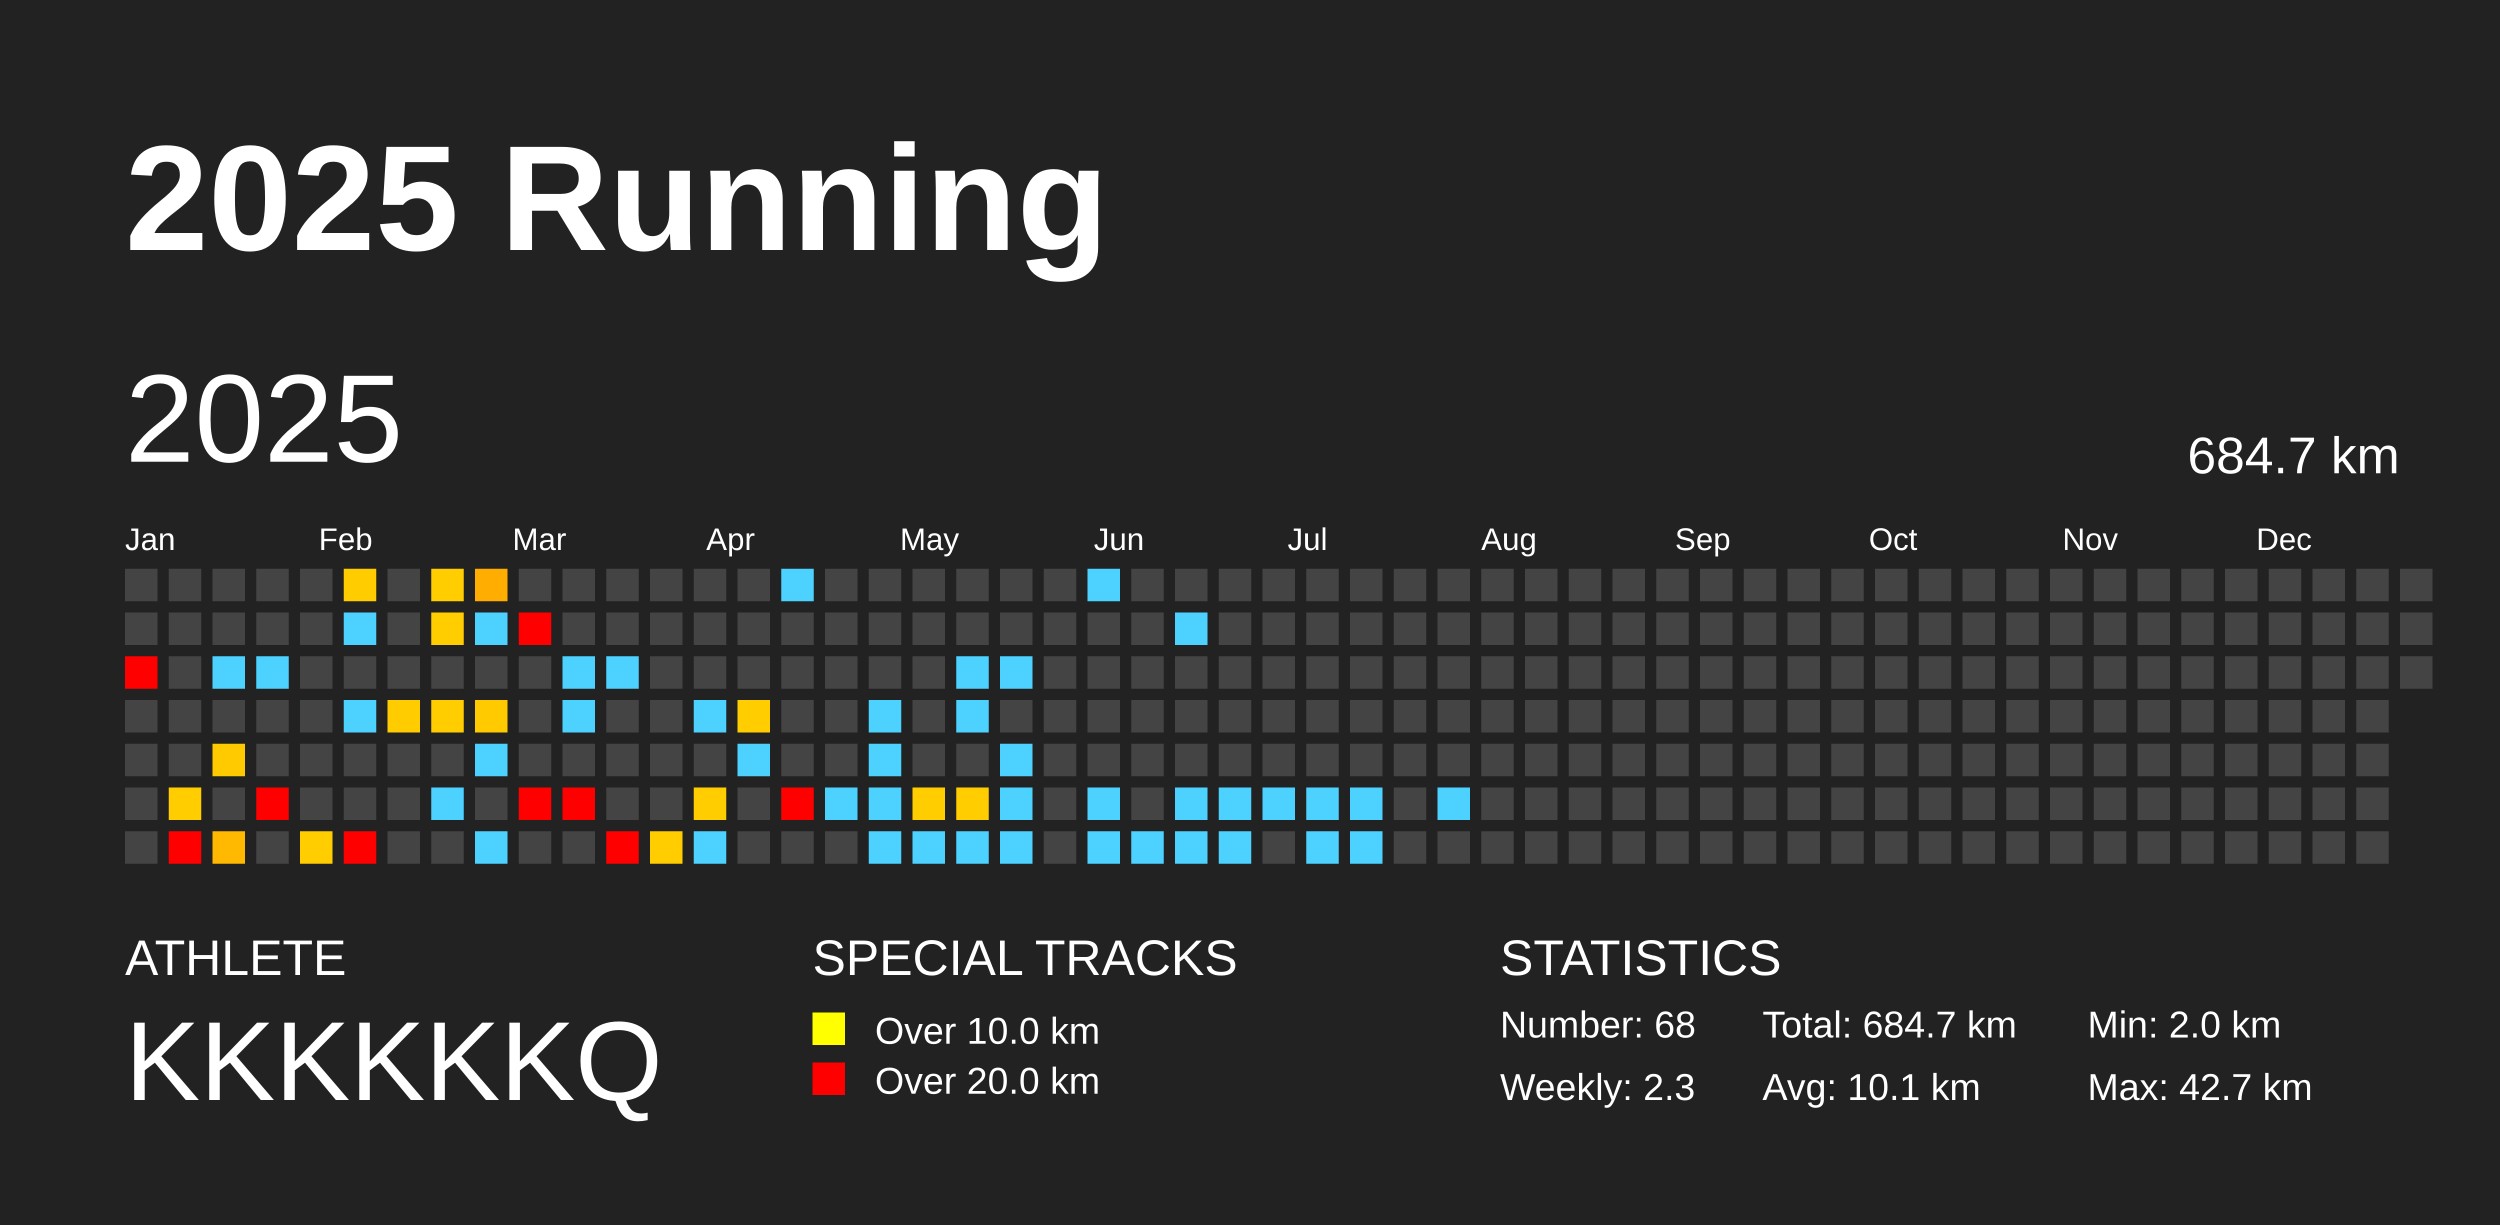
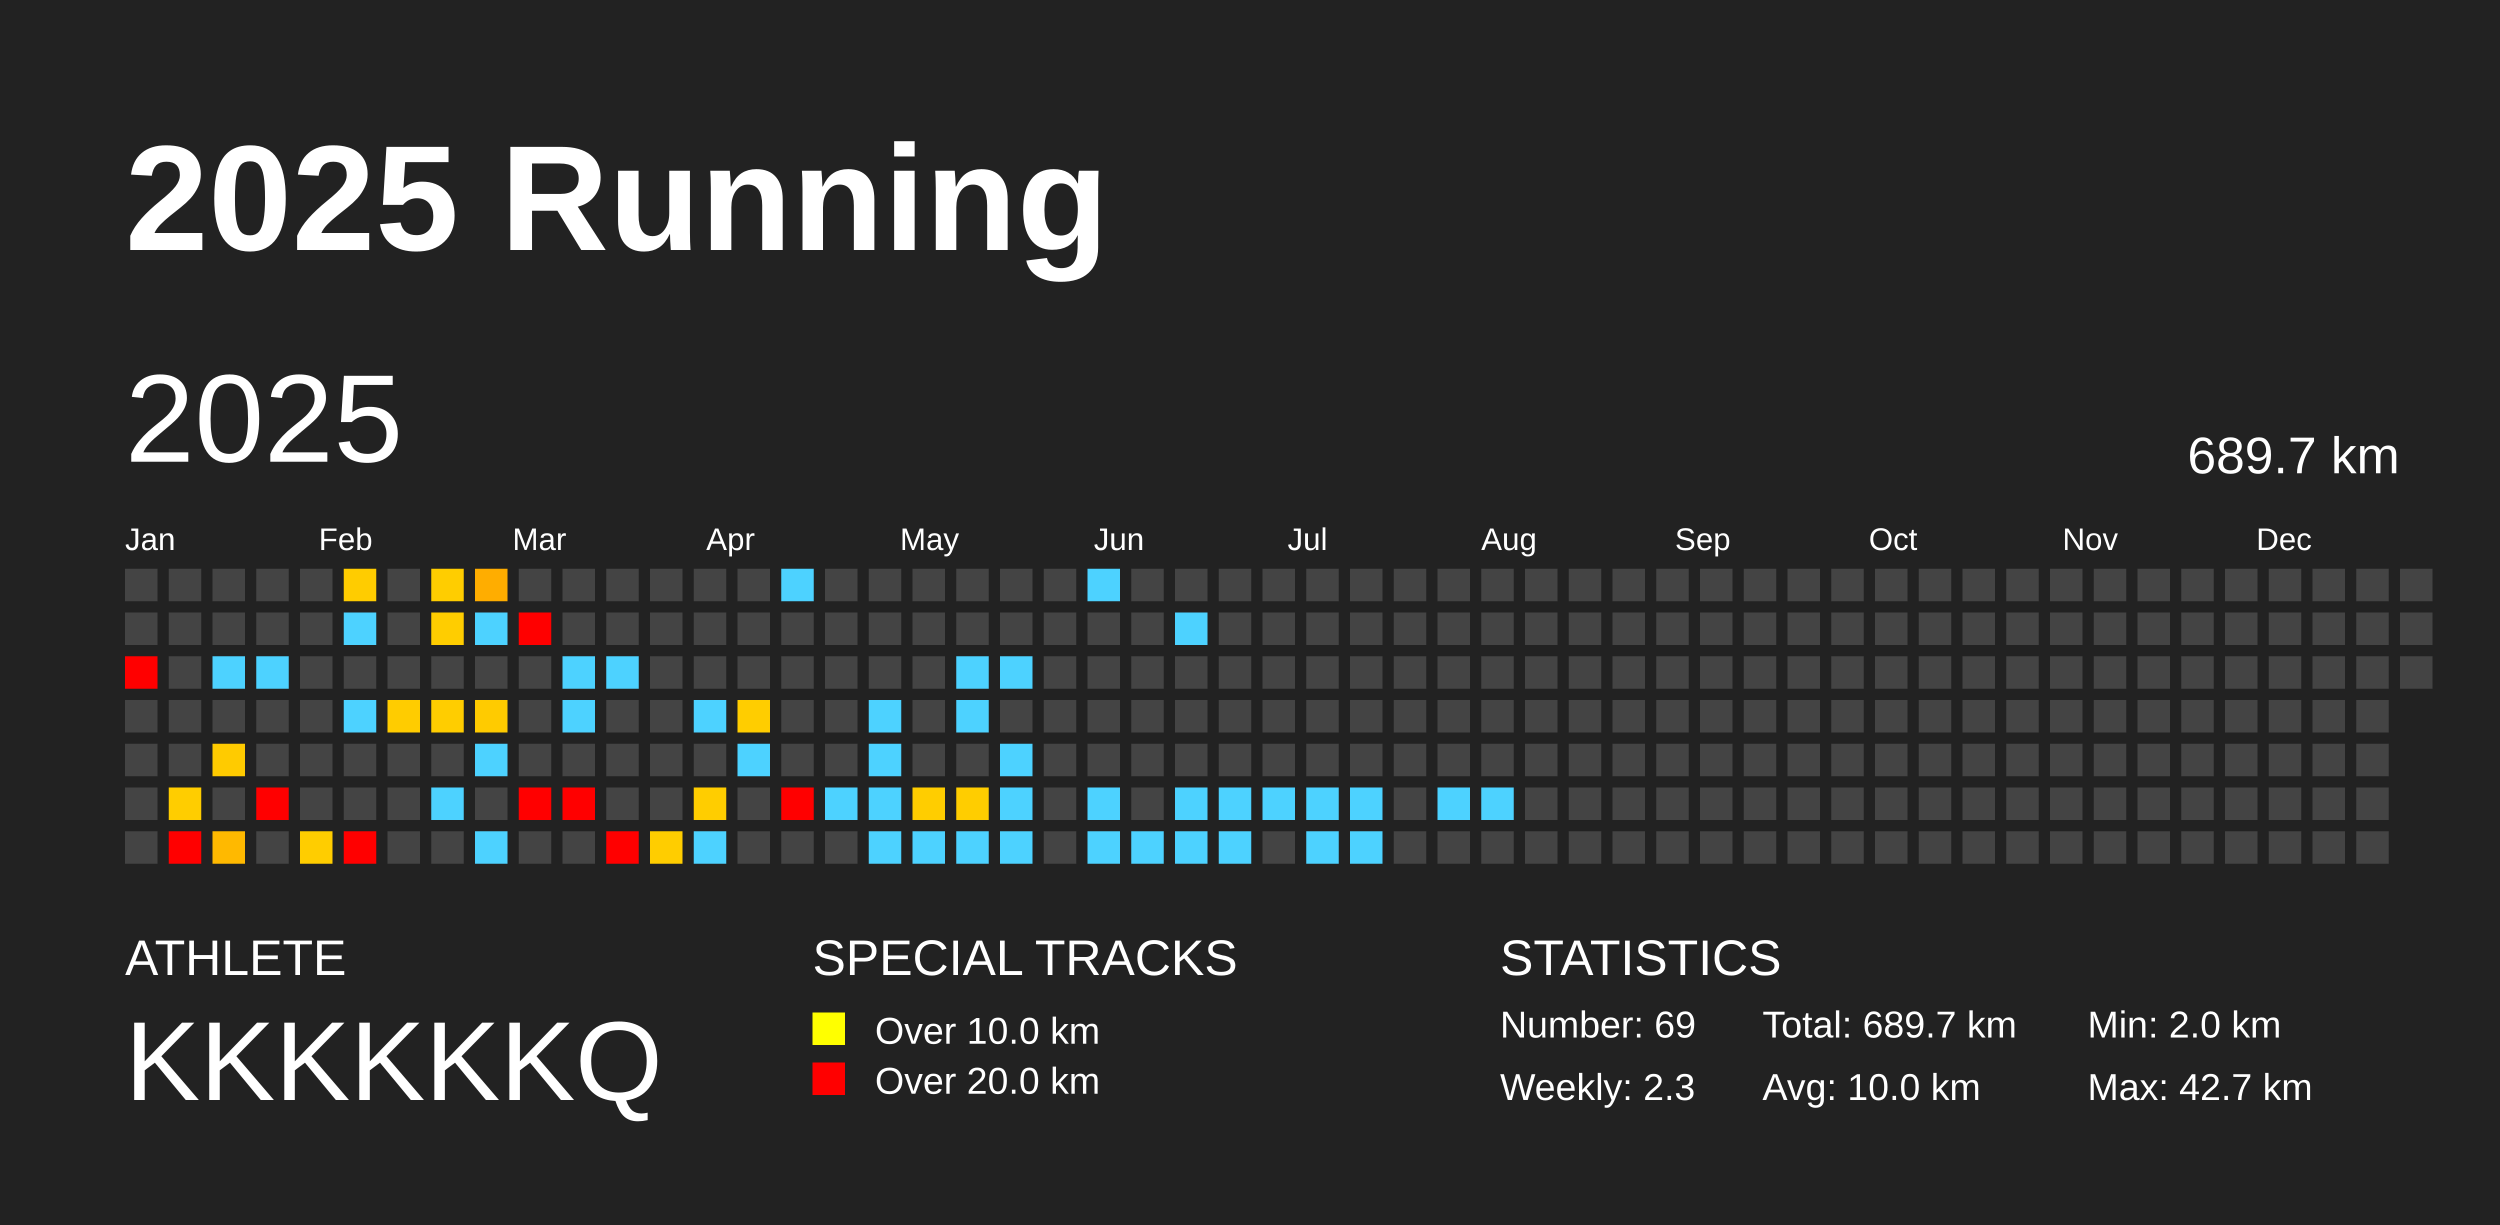
<svg xmlns="http://www.w3.org/2000/svg" baseProfile="full" height="98mm" version="1.1" viewBox="0,0,200,98" width="200mm">
  <defs />
  <rect fill="#222222" height="98" width="200" x="0" y="0" />
  <text fill="#FFFFFF" style="font-size:12px; font-family:Arial; font-weight:bold;" x="10" y="20">2025 Running</text>
  <text fill="#FFFFFF" style="font-size:4px; font-family:Arial" x="10" y="78">ATHLETE</text>
  <text fill="#FFFFFF" style="font-size:9px; font-family:Arial" x="10" y="88">KKKKKKQ</text>
  <text fill="#FFFFFF" style="font-size:4px; font-family:Arial" x="65" y="78">SPECIAL TRACKS</text>
  <rect fill="yellow" height="2.6" width="2.6" x="65" y="81" />
  <text fill="#FFFFFF" style="font-size:3px; font-family:Arial" x="70" y="83.5">Over 10.0 km</text>
  <rect fill="red" height="2.6" width="2.6" x="65" y="85" />
  <text fill="#FFFFFF" style="font-size:3px; font-family:Arial" x="70" y="87.5">Over 20.0 km</text>
  <text fill="#FFFFFF" style="font-size:4px; font-family:Arial" x="120" y="78">STATISTICS</text>
-   <text fill="#FFFFFF" style="font-size:3px; font-family:Arial" x="120" y="83">Number: 68</text>
+   <text fill="#FFFFFF" style="font-size:3px; font-family:Arial" x="120" y="83">Number: 69</text>
  <text fill="#FFFFFF" style="font-size:3px; font-family:Arial" x="120" y="88">Weekly: 2.3</text>
-   <text fill="#FFFFFF" style="font-size:3px; font-family:Arial" x="141" y="83">Total: 684.7 km</text>
-   <text fill="#FFFFFF" style="font-size:3px; font-family:Arial" x="141" y="88">Avg: 10.1 km</text>
+   <text fill="#FFFFFF" style="font-size:3px; font-family:Arial" x="141" y="83">Total: 689.7 km</text>
+   <text fill="#FFFFFF" style="font-size:3px; font-family:Arial" x="141" y="88">Avg: 10.0 km</text>
  <text fill="#FFFFFF" style="font-size:3px; font-family:Arial" x="167" y="83">Min: 2.0 km</text>
  <text fill="#FFFFFF" style="font-size:3px; font-family:Arial" x="167" y="88">Max: 42.7 km</text>
  <text dominant-baseline="hanging" fill="#FFFFFF" style="font-size:10.0px; font-family:Arial;" x="10" y="30">2025</text>
-   <text dominant-baseline="hanging" fill="#FFFFFF" style="font-size:4.125px; font-family:Arial;" x="175" y="35">684.7 km</text>
+   <text dominant-baseline="hanging" fill="#FFFFFF" style="font-size:4.125px; font-family:Arial;" x="175" y="35">689.7 km</text>
  <text fill="#FFFFFF" style="font-size:2.5px; font-family:Arial" x="10.0" y="44">Jan</text>
  <text fill="#FFFFFF" style="font-size:2.5px; font-family:Arial" x="25.5" y="44">Feb</text>
  <text fill="#FFFFFF" style="font-size:2.5px; font-family:Arial" x="41.0" y="44">Mar</text>
  <text fill="#FFFFFF" style="font-size:2.5px; font-family:Arial" x="56.5" y="44">Apr</text>
  <text fill="#FFFFFF" style="font-size:2.5px; font-family:Arial" x="72.0" y="44">May</text>
  <text fill="#FFFFFF" style="font-size:2.5px; font-family:Arial" x="87.5" y="44">Jun</text>
  <text fill="#FFFFFF" style="font-size:2.5px; font-family:Arial" x="103.0" y="44">Jul</text>
  <text fill="#FFFFFF" style="font-size:2.5px; font-family:Arial" x="118.5" y="44">Aug</text>
  <text fill="#FFFFFF" style="font-size:2.5px; font-family:Arial" x="134.0" y="44">Sep</text>
  <text fill="#FFFFFF" style="font-size:2.5px; font-family:Arial" x="149.5" y="44">Oct</text>
  <text fill="#FFFFFF" style="font-size:2.5px; font-family:Arial" x="165.0" y="44">Nov</text>
  <text fill="#FFFFFF" style="font-size:2.5px; font-family:Arial" x="180.5" y="44">Dec</text>
  <rect fill="#444444" height="2.6" width="2.6" x="10.0" y="45.5" />
  <rect fill="#444444" height="2.6" width="2.6" x="10.0" y="49.0" />
  <rect fill="red" height="2.6" width="2.6" x="10.0" y="52.5" />
  <rect fill="#444444" height="2.6" width="2.6" x="10.0" y="56.0" />
  <rect fill="#444444" height="2.6" width="2.6" x="10.0" y="59.5" />
  <rect fill="#444444" height="2.6" width="2.6" x="10.0" y="63.0" />
  <rect fill="#444444" height="2.6" width="2.6" x="10.0" y="66.5" />
  <rect fill="#444444" height="2.6" width="2.6" x="13.5" y="45.5" />
  <rect fill="#444444" height="2.6" width="2.6" x="13.5" y="49.0" />
  <rect fill="#444444" height="2.6" width="2.6" x="13.5" y="52.5" />
  <rect fill="#444444" height="2.6" width="2.6" x="13.5" y="56.0" />
  <rect fill="#444444" height="2.6" width="2.6" x="13.5" y="59.5" />
  <rect fill="#ffcd00" height="2.6" width="2.6" x="13.5" y="63.0" />
  <rect fill="red" height="2.6" width="2.6" x="13.5" y="66.5" />
  <rect fill="#444444" height="2.6" width="2.6" x="17.0" y="45.5" />
  <rect fill="#444444" height="2.6" width="2.6" x="17.0" y="49.0" />
  <rect fill="#4dd2ff" height="2.6" width="2.6" x="17.0" y="52.5" />
  <rect fill="#444444" height="2.6" width="2.6" x="17.0" y="56.0" />
  <rect fill="#ffcb00" height="2.6" width="2.6" x="17.0" y="59.5" />
  <rect fill="#444444" height="2.6" width="2.6" x="17.0" y="63.0" />
  <rect fill="#ffb900" height="2.6" width="2.6" x="17.0" y="66.5" />
  <rect fill="#444444" height="2.6" width="2.6" x="20.5" y="45.5" />
  <rect fill="#444444" height="2.6" width="2.6" x="20.5" y="49.0" />
  <rect fill="#4dd2ff" height="2.6" width="2.6" x="20.5" y="52.5" />
  <rect fill="#444444" height="2.6" width="2.6" x="20.5" y="56.0" />
  <rect fill="#444444" height="2.6" width="2.6" x="20.5" y="59.5" />
  <rect fill="red" height="2.6" width="2.6" x="20.5" y="63.0" />
  <rect fill="#444444" height="2.6" width="2.6" x="20.5" y="66.5" />
  <rect fill="#444444" height="2.6" width="2.6" x="24.0" y="45.5" />
  <rect fill="#444444" height="2.6" width="2.6" x="24.0" y="49.0" />
  <rect fill="#444444" height="2.6" width="2.6" x="24.0" y="52.5" />
  <rect fill="#444444" height="2.6" width="2.6" x="24.0" y="56.0" />
  <rect fill="#444444" height="2.6" width="2.6" x="24.0" y="59.5" />
  <rect fill="#444444" height="2.6" width="2.6" x="24.0" y="63.0" />
  <rect fill="#ffcd00" height="2.6" width="2.6" x="24.0" y="66.5" />
  <rect fill="#ffcc00" height="2.6" width="2.6" x="27.5" y="45.5" />
  <rect fill="#4dd2ff" height="2.6" width="2.6" x="27.5" y="49.0" />
  <rect fill="#444444" height="2.6" width="2.6" x="27.5" y="52.5" />
  <rect fill="#4dd2ff" height="2.6" width="2.6" x="27.5" y="56.0" />
  <rect fill="#444444" height="2.6" width="2.6" x="27.5" y="59.5" />
  <rect fill="#444444" height="2.6" width="2.6" x="27.5" y="63.0" />
  <rect fill="red" height="2.6" width="2.6" x="27.5" y="66.5" />
  <rect fill="#444444" height="2.6" width="2.6" x="31.0" y="45.5" />
  <rect fill="#444444" height="2.6" width="2.6" x="31.0" y="49.0" />
  <rect fill="#444444" height="2.6" width="2.6" x="31.0" y="52.5" />
  <rect fill="#ffcc00" height="2.6" width="2.6" x="31.0" y="56.0" />
  <rect fill="#444444" height="2.6" width="2.6" x="31.0" y="59.5" />
  <rect fill="#444444" height="2.6" width="2.6" x="31.0" y="63.0" />
  <rect fill="#444444" height="2.6" width="2.6" x="31.0" y="66.5" />
  <rect fill="#ffcd00" height="2.6" width="2.6" x="34.5" y="45.5" />
  <rect fill="#ffcd00" height="2.6" width="2.6" x="34.5" y="49.0" />
  <rect fill="#444444" height="2.6" width="2.6" x="34.5" y="52.5" />
  <rect fill="#ffcd00" height="2.6" width="2.6" x="34.5" y="56.0" />
  <rect fill="#444444" height="2.6" width="2.6" x="34.5" y="59.5" />
  <rect fill="#4dd2ff" height="2.6" width="2.6" x="34.5" y="63.0" />
  <rect fill="#444444" height="2.6" width="2.6" x="34.5" y="66.5" />
  <rect fill="#ffad00" height="2.6" width="2.6" x="38.0" y="45.5" />
  <rect fill="#4dd2ff" height="2.6" width="2.6" x="38.0" y="49.0" />
  <rect fill="#444444" height="2.6" width="2.6" x="38.0" y="52.5" />
  <rect fill="#ffcb00" height="2.6" width="2.6" x="38.0" y="56.0" />
  <rect fill="#4dd2ff" height="2.6" width="2.6" x="38.0" y="59.5" />
  <rect fill="#444444" height="2.6" width="2.6" x="38.0" y="63.0" />
  <rect fill="#4dd2ff" height="2.6" width="2.6" x="38.0" y="66.5" />
  <rect fill="#444444" height="2.6" width="2.6" x="41.5" y="45.5" />
  <rect fill="red" height="2.6" width="2.6" x="41.5" y="49.0" />
  <rect fill="#444444" height="2.6" width="2.6" x="41.5" y="52.5" />
  <rect fill="#444444" height="2.6" width="2.6" x="41.5" y="56.0" />
  <rect fill="#444444" height="2.6" width="2.6" x="41.5" y="59.5" />
  <rect fill="red" height="2.6" width="2.6" x="41.5" y="63.0" />
  <rect fill="#444444" height="2.6" width="2.6" x="41.5" y="66.5" />
  <rect fill="#444444" height="2.6" width="2.6" x="45.0" y="45.5" />
  <rect fill="#444444" height="2.6" width="2.6" x="45.0" y="49.0" />
  <rect fill="#4dd2ff" height="2.6" width="2.6" x="45.0" y="52.5" />
  <rect fill="#4dd2ff" height="2.6" width="2.6" x="45.0" y="56.0" />
  <rect fill="#444444" height="2.6" width="2.6" x="45.0" y="59.5" />
  <rect fill="red" height="2.6" width="2.6" x="45.0" y="63.0" />
  <rect fill="#444444" height="2.6" width="2.6" x="45.0" y="66.5" />
  <rect fill="#444444" height="2.6" width="2.6" x="48.5" y="45.5" />
  <rect fill="#444444" height="2.6" width="2.6" x="48.5" y="49.0" />
  <rect fill="#4dd2ff" height="2.6" width="2.6" x="48.5" y="52.5" />
  <rect fill="#444444" height="2.6" width="2.6" x="48.5" y="56.0" />
  <rect fill="#444444" height="2.6" width="2.6" x="48.5" y="59.5" />
  <rect fill="#444444" height="2.6" width="2.6" x="48.5" y="63.0" />
  <rect fill="red" height="2.6" width="2.6" x="48.5" y="66.5" />
  <rect fill="#444444" height="2.6" width="2.6" x="52.0" y="45.5" />
  <rect fill="#444444" height="2.6" width="2.6" x="52.0" y="49.0" />
  <rect fill="#444444" height="2.6" width="2.6" x="52.0" y="52.5" />
  <rect fill="#444444" height="2.6" width="2.6" x="52.0" y="56.0" />
  <rect fill="#444444" height="2.6" width="2.6" x="52.0" y="59.5" />
  <rect fill="#444444" height="2.6" width="2.6" x="52.0" y="63.0" />
  <rect fill="#ffcd00" height="2.6" width="2.6" x="52.0" y="66.5" />
  <rect fill="#444444" height="2.6" width="2.6" x="55.5" y="45.5" />
  <rect fill="#444444" height="2.6" width="2.6" x="55.5" y="49.0" />
  <rect fill="#444444" height="2.6" width="2.6" x="55.5" y="52.5" />
  <rect fill="#4dd2ff" height="2.6" width="2.6" x="55.5" y="56.0" />
  <rect fill="#444444" height="2.6" width="2.6" x="55.5" y="59.5" />
  <rect fill="#ffcd00" height="2.6" width="2.6" x="55.5" y="63.0" />
  <rect fill="#4dd2ff" height="2.6" width="2.6" x="55.5" y="66.5" />
  <rect fill="#444444" height="2.6" width="2.6" x="59.0" y="45.5" />
  <rect fill="#444444" height="2.6" width="2.6" x="59.0" y="49.0" />
  <rect fill="#444444" height="2.6" width="2.6" x="59.0" y="52.5" />
  <rect fill="#ffcd00" height="2.6" width="2.6" x="59.0" y="56.0" />
  <rect fill="#4dd2ff" height="2.6" width="2.6" x="59.0" y="59.5" />
  <rect fill="#444444" height="2.6" width="2.6" x="59.0" y="63.0" />
  <rect fill="#444444" height="2.6" width="2.6" x="59.0" y="66.5" />
  <rect fill="#4dd2ff" height="2.6" width="2.6" x="62.5" y="45.5" />
  <rect fill="#444444" height="2.6" width="2.6" x="62.5" y="49.0" />
  <rect fill="#444444" height="2.6" width="2.6" x="62.5" y="52.5" />
  <rect fill="#444444" height="2.6" width="2.6" x="62.5" y="56.0" />
  <rect fill="#444444" height="2.6" width="2.6" x="62.5" y="59.5" />
  <rect fill="red" height="2.6" width="2.6" x="62.5" y="63.0" />
  <rect fill="#444444" height="2.6" width="2.6" x="62.5" y="66.5" />
  <rect fill="#444444" height="2.6" width="2.6" x="66.0" y="45.5" />
  <rect fill="#444444" height="2.6" width="2.6" x="66.0" y="49.0" />
  <rect fill="#444444" height="2.6" width="2.6" x="66.0" y="52.5" />
  <rect fill="#444444" height="2.6" width="2.6" x="66.0" y="56.0" />
  <rect fill="#444444" height="2.6" width="2.6" x="66.0" y="59.5" />
  <rect fill="#4dd2ff" height="2.6" width="2.6" x="66.0" y="63.0" />
  <rect fill="#444444" height="2.6" width="2.6" x="66.0" y="66.5" />
  <rect fill="#444444" height="2.6" width="2.6" x="69.5" y="45.5" />
  <rect fill="#444444" height="2.6" width="2.6" x="69.5" y="49.0" />
  <rect fill="#444444" height="2.6" width="2.6" x="69.5" y="52.5" />
  <rect fill="#4dd2ff" height="2.6" width="2.6" x="69.5" y="56.0" />
  <rect fill="#4dd2ff" height="2.6" width="2.6" x="69.5" y="59.5" />
  <rect fill="#4dd2ff" height="2.6" width="2.6" x="69.5" y="63.0" />
  <rect fill="#4dd2ff" height="2.6" width="2.6" x="69.5" y="66.5" />
  <rect fill="#444444" height="2.6" width="2.6" x="73.0" y="45.5" />
  <rect fill="#444444" height="2.6" width="2.6" x="73.0" y="49.0" />
  <rect fill="#444444" height="2.6" width="2.6" x="73.0" y="52.5" />
  <rect fill="#444444" height="2.6" width="2.6" x="73.0" y="56.0" />
  <rect fill="#444444" height="2.6" width="2.6" x="73.0" y="59.5" />
  <rect fill="#ffcd00" height="2.6" width="2.6" x="73.0" y="63.0" />
  <rect fill="#4dd2ff" height="2.6" width="2.6" x="73.0" y="66.5" />
  <rect fill="#444444" height="2.6" width="2.6" x="76.5" y="45.5" />
  <rect fill="#444444" height="2.6" width="2.6" x="76.5" y="49.0" />
  <rect fill="#4dd2ff" height="2.6" width="2.6" x="76.5" y="52.5" />
  <rect fill="#4dd2ff" height="2.6" width="2.6" x="76.5" y="56.0" />
  <rect fill="#444444" height="2.6" width="2.6" x="76.5" y="59.5" />
  <rect fill="#ffcd00" height="2.6" width="2.6" x="76.5" y="63.0" />
  <rect fill="#4dd2ff" height="2.6" width="2.6" x="76.5" y="66.5" />
  <rect fill="#444444" height="2.6" width="2.6" x="80.0" y="45.5" />
  <rect fill="#444444" height="2.6" width="2.6" x="80.0" y="49.0" />
  <rect fill="#4dd2ff" height="2.6" width="2.6" x="80.0" y="52.5" />
  <rect fill="#444444" height="2.6" width="2.6" x="80.0" y="56.0" />
  <rect fill="#4dd2ff" height="2.6" width="2.6" x="80.0" y="59.5" />
  <rect fill="#4dd2ff" height="2.6" width="2.6" x="80.0" y="63.0" />
  <rect fill="#4dd2ff" height="2.6" width="2.6" x="80.0" y="66.5" />
  <rect fill="#444444" height="2.6" width="2.6" x="83.5" y="45.5" />
  <rect fill="#444444" height="2.6" width="2.6" x="83.5" y="49.0" />
  <rect fill="#444444" height="2.6" width="2.6" x="83.5" y="52.5" />
  <rect fill="#444444" height="2.6" width="2.6" x="83.5" y="56.0" />
  <rect fill="#444444" height="2.6" width="2.6" x="83.5" y="59.5" />
  <rect fill="#444444" height="2.6" width="2.6" x="83.5" y="63.0" />
  <rect fill="#444444" height="2.6" width="2.6" x="83.5" y="66.5" />
  <rect fill="#4dd2ff" height="2.6" width="2.6" x="87.0" y="45.5" />
  <rect fill="#444444" height="2.6" width="2.6" x="87.0" y="49.0" />
  <rect fill="#444444" height="2.6" width="2.6" x="87.0" y="52.5" />
  <rect fill="#444444" height="2.6" width="2.6" x="87.0" y="56.0" />
  <rect fill="#444444" height="2.6" width="2.6" x="87.0" y="59.5" />
  <rect fill="#4dd2ff" height="2.6" width="2.6" x="87.0" y="63.0" />
  <rect fill="#4dd2ff" height="2.6" width="2.6" x="87.0" y="66.5" />
  <rect fill="#444444" height="2.6" width="2.6" x="90.5" y="45.5" />
  <rect fill="#444444" height="2.6" width="2.6" x="90.5" y="49.0" />
  <rect fill="#444444" height="2.6" width="2.6" x="90.5" y="52.5" />
  <rect fill="#444444" height="2.6" width="2.6" x="90.5" y="56.0" />
  <rect fill="#444444" height="2.6" width="2.6" x="90.5" y="59.5" />
  <rect fill="#444444" height="2.6" width="2.6" x="90.5" y="63.0" />
  <rect fill="#4dd2ff" height="2.6" width="2.6" x="90.5" y="66.5" />
  <rect fill="#444444" height="2.6" width="2.6" x="94.0" y="45.5" />
  <rect fill="#4dd2ff" height="2.6" width="2.6" x="94.0" y="49.0" />
  <rect fill="#444444" height="2.6" width="2.6" x="94.0" y="52.5" />
  <rect fill="#444444" height="2.6" width="2.6" x="94.0" y="56.0" />
  <rect fill="#444444" height="2.6" width="2.6" x="94.0" y="59.5" />
  <rect fill="#4dd2ff" height="2.6" width="2.6" x="94.0" y="63.0" />
  <rect fill="#4dd2ff" height="2.6" width="2.6" x="94.0" y="66.5" />
  <rect fill="#444444" height="2.6" width="2.6" x="97.5" y="45.5" />
  <rect fill="#444444" height="2.6" width="2.6" x="97.5" y="49.0" />
  <rect fill="#444444" height="2.6" width="2.6" x="97.5" y="52.5" />
  <rect fill="#444444" height="2.6" width="2.6" x="97.5" y="56.0" />
  <rect fill="#444444" height="2.6" width="2.6" x="97.5" y="59.5" />
  <rect fill="#4dd2ff" height="2.6" width="2.6" x="97.5" y="63.0" />
  <rect fill="#4dd2ff" height="2.6" width="2.6" x="97.5" y="66.5" />
  <rect fill="#444444" height="2.6" width="2.6" x="101.0" y="45.5" />
  <rect fill="#444444" height="2.6" width="2.6" x="101.0" y="49.0" />
  <rect fill="#444444" height="2.6" width="2.6" x="101.0" y="52.5" />
  <rect fill="#444444" height="2.6" width="2.6" x="101.0" y="56.0" />
  <rect fill="#444444" height="2.6" width="2.6" x="101.0" y="59.5" />
  <rect fill="#4dd2ff" height="2.6" width="2.6" x="101.0" y="63.0" />
  <rect fill="#444444" height="2.6" width="2.6" x="101.0" y="66.5" />
  <rect fill="#444444" height="2.6" width="2.6" x="104.5" y="45.5" />
  <rect fill="#444444" height="2.6" width="2.6" x="104.5" y="49.0" />
  <rect fill="#444444" height="2.6" width="2.6" x="104.5" y="52.5" />
  <rect fill="#444444" height="2.6" width="2.6" x="104.5" y="56.0" />
  <rect fill="#444444" height="2.6" width="2.6" x="104.5" y="59.5" />
  <rect fill="#4dd2ff" height="2.6" width="2.6" x="104.5" y="63.0" />
  <rect fill="#4dd2ff" height="2.6" width="2.6" x="104.5" y="66.5" />
  <rect fill="#444444" height="2.6" width="2.6" x="108.0" y="45.5" />
  <rect fill="#444444" height="2.6" width="2.6" x="108.0" y="49.0" />
  <rect fill="#444444" height="2.6" width="2.6" x="108.0" y="52.5" />
  <rect fill="#444444" height="2.6" width="2.6" x="108.0" y="56.0" />
  <rect fill="#444444" height="2.6" width="2.6" x="108.0" y="59.5" />
  <rect fill="#4dd2ff" height="2.6" width="2.6" x="108.0" y="63.0" />
  <rect fill="#4dd2ff" height="2.6" width="2.6" x="108.0" y="66.5" />
  <rect fill="#444444" height="2.6" width="2.6" x="111.5" y="45.5" />
  <rect fill="#444444" height="2.6" width="2.6" x="111.5" y="49.0" />
  <rect fill="#444444" height="2.6" width="2.6" x="111.5" y="52.5" />
  <rect fill="#444444" height="2.6" width="2.6" x="111.5" y="56.0" />
  <rect fill="#444444" height="2.6" width="2.6" x="111.5" y="59.5" />
  <rect fill="#444444" height="2.6" width="2.6" x="111.5" y="63.0" />
  <rect fill="#444444" height="2.6" width="2.6" x="111.5" y="66.5" />
  <rect fill="#444444" height="2.6" width="2.6" x="115.0" y="45.5" />
  <rect fill="#444444" height="2.6" width="2.6" x="115.0" y="49.0" />
  <rect fill="#444444" height="2.6" width="2.6" x="115.0" y="52.5" />
  <rect fill="#444444" height="2.6" width="2.6" x="115.0" y="56.0" />
  <rect fill="#444444" height="2.6" width="2.6" x="115.0" y="59.5" />
  <rect fill="#4dd2ff" height="2.6" width="2.6" x="115.0" y="63.0" />
  <rect fill="#444444" height="2.6" width="2.6" x="115.0" y="66.5" />
  <rect fill="#444444" height="2.6" width="2.6" x="118.5" y="45.5" />
  <rect fill="#444444" height="2.6" width="2.6" x="118.5" y="49.0" />
  <rect fill="#444444" height="2.6" width="2.6" x="118.5" y="52.5" />
  <rect fill="#444444" height="2.6" width="2.6" x="118.5" y="56.0" />
  <rect fill="#444444" height="2.6" width="2.6" x="118.5" y="59.5" />
-   <rect fill="#444444" height="2.6" width="2.6" x="118.5" y="63.0" />
+   <rect fill="#4dd2ff" height="2.6" width="2.6" x="118.5" y="63.0" />
  <rect fill="#444444" height="2.6" width="2.6" x="118.5" y="66.5" />
  <rect fill="#444444" height="2.6" width="2.6" x="122.0" y="45.5" />
  <rect fill="#444444" height="2.6" width="2.6" x="122.0" y="49.0" />
  <rect fill="#444444" height="2.6" width="2.6" x="122.0" y="52.5" />
  <rect fill="#444444" height="2.6" width="2.6" x="122.0" y="56.0" />
  <rect fill="#444444" height="2.6" width="2.6" x="122.0" y="59.5" />
  <rect fill="#444444" height="2.6" width="2.6" x="122.0" y="63.0" />
  <rect fill="#444444" height="2.6" width="2.6" x="122.0" y="66.5" />
  <rect fill="#444444" height="2.6" width="2.6" x="125.5" y="45.5" />
  <rect fill="#444444" height="2.6" width="2.6" x="125.5" y="49.0" />
  <rect fill="#444444" height="2.6" width="2.6" x="125.5" y="52.5" />
  <rect fill="#444444" height="2.6" width="2.6" x="125.5" y="56.0" />
  <rect fill="#444444" height="2.6" width="2.6" x="125.5" y="59.5" />
  <rect fill="#444444" height="2.6" width="2.6" x="125.5" y="63.0" />
  <rect fill="#444444" height="2.6" width="2.6" x="125.5" y="66.5" />
  <rect fill="#444444" height="2.6" width="2.6" x="129.0" y="45.5" />
  <rect fill="#444444" height="2.6" width="2.6" x="129.0" y="49.0" />
  <rect fill="#444444" height="2.6" width="2.6" x="129.0" y="52.5" />
  <rect fill="#444444" height="2.6" width="2.6" x="129.0" y="56.0" />
  <rect fill="#444444" height="2.6" width="2.6" x="129.0" y="59.5" />
  <rect fill="#444444" height="2.6" width="2.6" x="129.0" y="63.0" />
  <rect fill="#444444" height="2.6" width="2.6" x="129.0" y="66.5" />
  <rect fill="#444444" height="2.6" width="2.6" x="132.5" y="45.5" />
  <rect fill="#444444" height="2.6" width="2.6" x="132.5" y="49.0" />
  <rect fill="#444444" height="2.6" width="2.6" x="132.5" y="52.5" />
  <rect fill="#444444" height="2.6" width="2.6" x="132.5" y="56.0" />
  <rect fill="#444444" height="2.6" width="2.6" x="132.5" y="59.5" />
  <rect fill="#444444" height="2.6" width="2.6" x="132.5" y="63.0" />
  <rect fill="#444444" height="2.6" width="2.6" x="132.5" y="66.5" />
  <rect fill="#444444" height="2.6" width="2.6" x="136.0" y="45.5" />
  <rect fill="#444444" height="2.6" width="2.6" x="136.0" y="49.0" />
  <rect fill="#444444" height="2.6" width="2.6" x="136.0" y="52.5" />
  <rect fill="#444444" height="2.6" width="2.6" x="136.0" y="56.0" />
  <rect fill="#444444" height="2.6" width="2.6" x="136.0" y="59.5" />
  <rect fill="#444444" height="2.6" width="2.6" x="136.0" y="63.0" />
  <rect fill="#444444" height="2.6" width="2.6" x="136.0" y="66.5" />
  <rect fill="#444444" height="2.6" width="2.6" x="139.5" y="45.5" />
  <rect fill="#444444" height="2.6" width="2.6" x="139.5" y="49.0" />
  <rect fill="#444444" height="2.6" width="2.6" x="139.5" y="52.5" />
  <rect fill="#444444" height="2.6" width="2.6" x="139.5" y="56.0" />
  <rect fill="#444444" height="2.6" width="2.6" x="139.5" y="59.5" />
  <rect fill="#444444" height="2.6" width="2.6" x="139.5" y="63.0" />
  <rect fill="#444444" height="2.6" width="2.6" x="139.5" y="66.5" />
  <rect fill="#444444" height="2.6" width="2.6" x="143.0" y="45.5" />
  <rect fill="#444444" height="2.6" width="2.6" x="143.0" y="49.0" />
  <rect fill="#444444" height="2.6" width="2.6" x="143.0" y="52.5" />
  <rect fill="#444444" height="2.6" width="2.6" x="143.0" y="56.0" />
  <rect fill="#444444" height="2.6" width="2.6" x="143.0" y="59.5" />
  <rect fill="#444444" height="2.6" width="2.6" x="143.0" y="63.0" />
  <rect fill="#444444" height="2.6" width="2.6" x="143.0" y="66.5" />
  <rect fill="#444444" height="2.6" width="2.6" x="146.5" y="45.5" />
  <rect fill="#444444" height="2.6" width="2.6" x="146.5" y="49.0" />
  <rect fill="#444444" height="2.6" width="2.6" x="146.5" y="52.5" />
  <rect fill="#444444" height="2.6" width="2.6" x="146.5" y="56.0" />
  <rect fill="#444444" height="2.6" width="2.6" x="146.5" y="59.5" />
  <rect fill="#444444" height="2.6" width="2.6" x="146.5" y="63.0" />
  <rect fill="#444444" height="2.6" width="2.6" x="146.5" y="66.5" />
  <rect fill="#444444" height="2.6" width="2.6" x="150.0" y="45.5" />
  <rect fill="#444444" height="2.6" width="2.6" x="150.0" y="49.0" />
  <rect fill="#444444" height="2.6" width="2.6" x="150.0" y="52.5" />
  <rect fill="#444444" height="2.6" width="2.6" x="150.0" y="56.0" />
  <rect fill="#444444" height="2.6" width="2.6" x="150.0" y="59.5" />
  <rect fill="#444444" height="2.6" width="2.6" x="150.0" y="63.0" />
  <rect fill="#444444" height="2.6" width="2.6" x="150.0" y="66.5" />
  <rect fill="#444444" height="2.6" width="2.6" x="153.5" y="45.5" />
  <rect fill="#444444" height="2.6" width="2.6" x="153.5" y="49.0" />
  <rect fill="#444444" height="2.6" width="2.6" x="153.5" y="52.5" />
  <rect fill="#444444" height="2.6" width="2.6" x="153.5" y="56.0" />
  <rect fill="#444444" height="2.6" width="2.6" x="153.5" y="59.5" />
  <rect fill="#444444" height="2.6" width="2.6" x="153.5" y="63.0" />
  <rect fill="#444444" height="2.6" width="2.6" x="153.5" y="66.5" />
  <rect fill="#444444" height="2.6" width="2.6" x="157.0" y="45.5" />
  <rect fill="#444444" height="2.6" width="2.6" x="157.0" y="49.0" />
  <rect fill="#444444" height="2.6" width="2.6" x="157.0" y="52.5" />
  <rect fill="#444444" height="2.6" width="2.6" x="157.0" y="56.0" />
  <rect fill="#444444" height="2.6" width="2.6" x="157.0" y="59.5" />
  <rect fill="#444444" height="2.6" width="2.6" x="157.0" y="63.0" />
  <rect fill="#444444" height="2.6" width="2.6" x="157.0" y="66.5" />
  <rect fill="#444444" height="2.6" width="2.6" x="160.5" y="45.5" />
  <rect fill="#444444" height="2.6" width="2.6" x="160.5" y="49.0" />
  <rect fill="#444444" height="2.6" width="2.6" x="160.5" y="52.5" />
  <rect fill="#444444" height="2.6" width="2.6" x="160.5" y="56.0" />
  <rect fill="#444444" height="2.6" width="2.6" x="160.5" y="59.5" />
  <rect fill="#444444" height="2.6" width="2.6" x="160.5" y="63.0" />
  <rect fill="#444444" height="2.6" width="2.6" x="160.5" y="66.5" />
  <rect fill="#444444" height="2.6" width="2.6" x="164.0" y="45.5" />
  <rect fill="#444444" height="2.6" width="2.6" x="164.0" y="49.0" />
  <rect fill="#444444" height="2.6" width="2.6" x="164.0" y="52.5" />
  <rect fill="#444444" height="2.6" width="2.6" x="164.0" y="56.0" />
  <rect fill="#444444" height="2.6" width="2.6" x="164.0" y="59.5" />
  <rect fill="#444444" height="2.6" width="2.6" x="164.0" y="63.0" />
  <rect fill="#444444" height="2.6" width="2.6" x="164.0" y="66.5" />
  <rect fill="#444444" height="2.6" width="2.6" x="167.5" y="45.5" />
  <rect fill="#444444" height="2.6" width="2.6" x="167.5" y="49.0" />
  <rect fill="#444444" height="2.6" width="2.6" x="167.5" y="52.5" />
  <rect fill="#444444" height="2.6" width="2.6" x="167.5" y="56.0" />
  <rect fill="#444444" height="2.6" width="2.6" x="167.5" y="59.5" />
  <rect fill="#444444" height="2.6" width="2.6" x="167.5" y="63.0" />
  <rect fill="#444444" height="2.6" width="2.6" x="167.5" y="66.5" />
  <rect fill="#444444" height="2.6" width="2.6" x="171.0" y="45.5" />
  <rect fill="#444444" height="2.6" width="2.6" x="171.0" y="49.0" />
  <rect fill="#444444" height="2.6" width="2.6" x="171.0" y="52.5" />
  <rect fill="#444444" height="2.6" width="2.6" x="171.0" y="56.0" />
  <rect fill="#444444" height="2.6" width="2.6" x="171.0" y="59.5" />
  <rect fill="#444444" height="2.6" width="2.6" x="171.0" y="63.0" />
  <rect fill="#444444" height="2.6" width="2.6" x="171.0" y="66.5" />
  <rect fill="#444444" height="2.6" width="2.6" x="174.5" y="45.5" />
  <rect fill="#444444" height="2.6" width="2.6" x="174.5" y="49.0" />
  <rect fill="#444444" height="2.6" width="2.6" x="174.5" y="52.5" />
  <rect fill="#444444" height="2.6" width="2.6" x="174.5" y="56.0" />
  <rect fill="#444444" height="2.6" width="2.6" x="174.5" y="59.5" />
  <rect fill="#444444" height="2.6" width="2.6" x="174.5" y="63.0" />
  <rect fill="#444444" height="2.6" width="2.6" x="174.5" y="66.5" />
  <rect fill="#444444" height="2.6" width="2.6" x="178.0" y="45.5" />
  <rect fill="#444444" height="2.6" width="2.6" x="178.0" y="49.0" />
  <rect fill="#444444" height="2.6" width="2.6" x="178.0" y="52.5" />
  <rect fill="#444444" height="2.6" width="2.6" x="178.0" y="56.0" />
  <rect fill="#444444" height="2.6" width="2.6" x="178.0" y="59.5" />
  <rect fill="#444444" height="2.6" width="2.6" x="178.0" y="63.0" />
  <rect fill="#444444" height="2.6" width="2.6" x="178.0" y="66.5" />
  <rect fill="#444444" height="2.6" width="2.6" x="181.5" y="45.5" />
  <rect fill="#444444" height="2.6" width="2.6" x="181.5" y="49.0" />
  <rect fill="#444444" height="2.6" width="2.6" x="181.5" y="52.5" />
  <rect fill="#444444" height="2.6" width="2.6" x="181.5" y="56.0" />
  <rect fill="#444444" height="2.6" width="2.6" x="181.5" y="59.5" />
  <rect fill="#444444" height="2.6" width="2.6" x="181.5" y="63.0" />
  <rect fill="#444444" height="2.6" width="2.6" x="181.5" y="66.5" />
  <rect fill="#444444" height="2.6" width="2.6" x="185.0" y="45.5" />
  <rect fill="#444444" height="2.6" width="2.6" x="185.0" y="49.0" />
  <rect fill="#444444" height="2.6" width="2.6" x="185.0" y="52.5" />
  <rect fill="#444444" height="2.6" width="2.6" x="185.0" y="56.0" />
  <rect fill="#444444" height="2.6" width="2.6" x="185.0" y="59.5" />
  <rect fill="#444444" height="2.6" width="2.6" x="185.0" y="63.0" />
  <rect fill="#444444" height="2.6" width="2.6" x="185.0" y="66.5" />
  <rect fill="#444444" height="2.6" width="2.6" x="188.5" y="45.5" />
  <rect fill="#444444" height="2.6" width="2.6" x="188.5" y="49.0" />
  <rect fill="#444444" height="2.6" width="2.6" x="188.5" y="52.5" />
  <rect fill="#444444" height="2.6" width="2.6" x="188.5" y="56.0" />
  <rect fill="#444444" height="2.6" width="2.6" x="188.5" y="59.5" />
  <rect fill="#444444" height="2.6" width="2.6" x="188.5" y="63.0" />
  <rect fill="#444444" height="2.6" width="2.6" x="188.5" y="66.5" />
  <rect fill="#444444" height="2.6" width="2.6" x="192.0" y="45.5" />
  <rect fill="#444444" height="2.6" width="2.6" x="192.0" y="49.0" />
  <rect fill="#444444" height="2.6" width="2.6" x="192.0" y="52.5" />
</svg>
